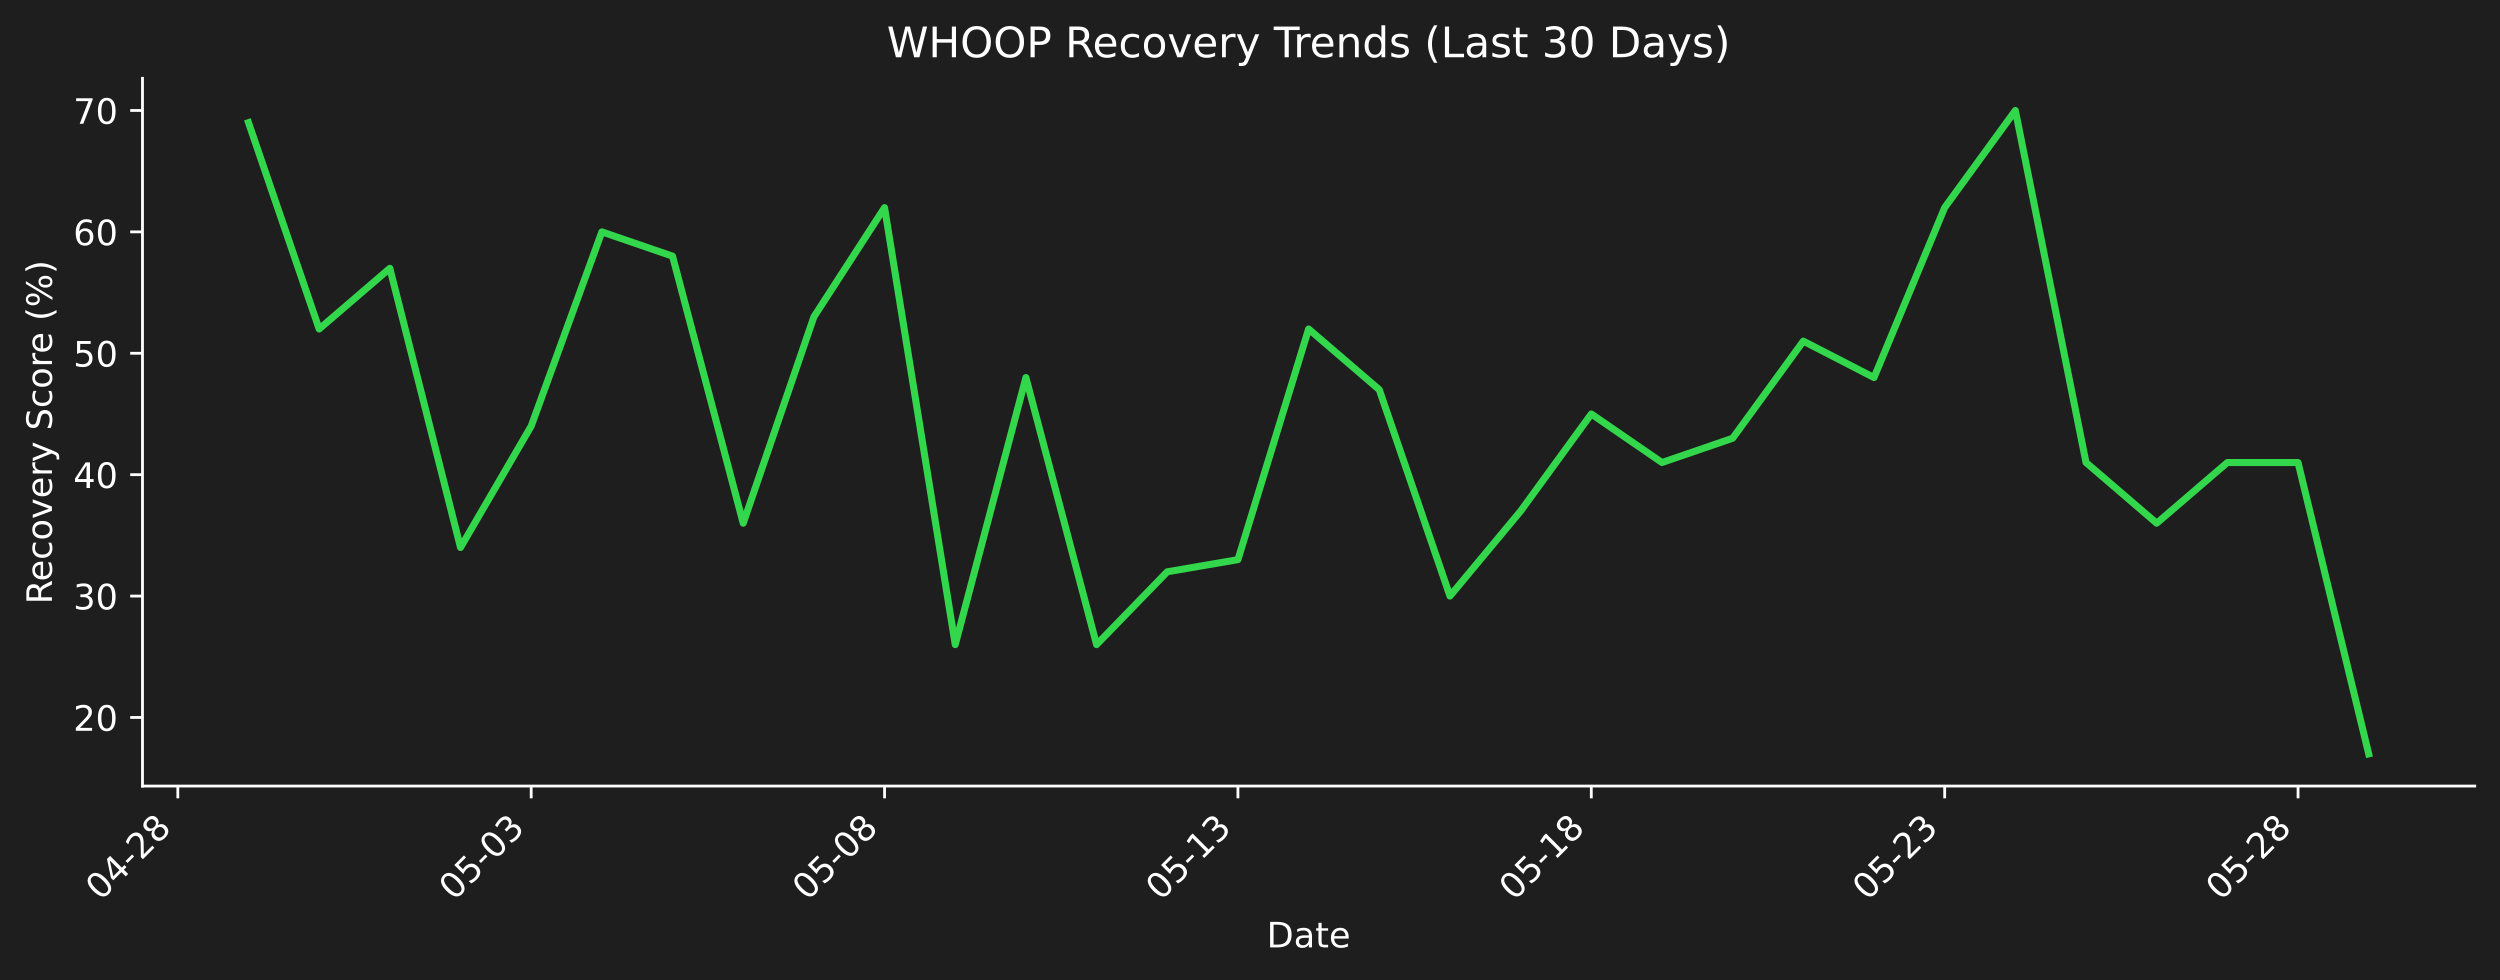
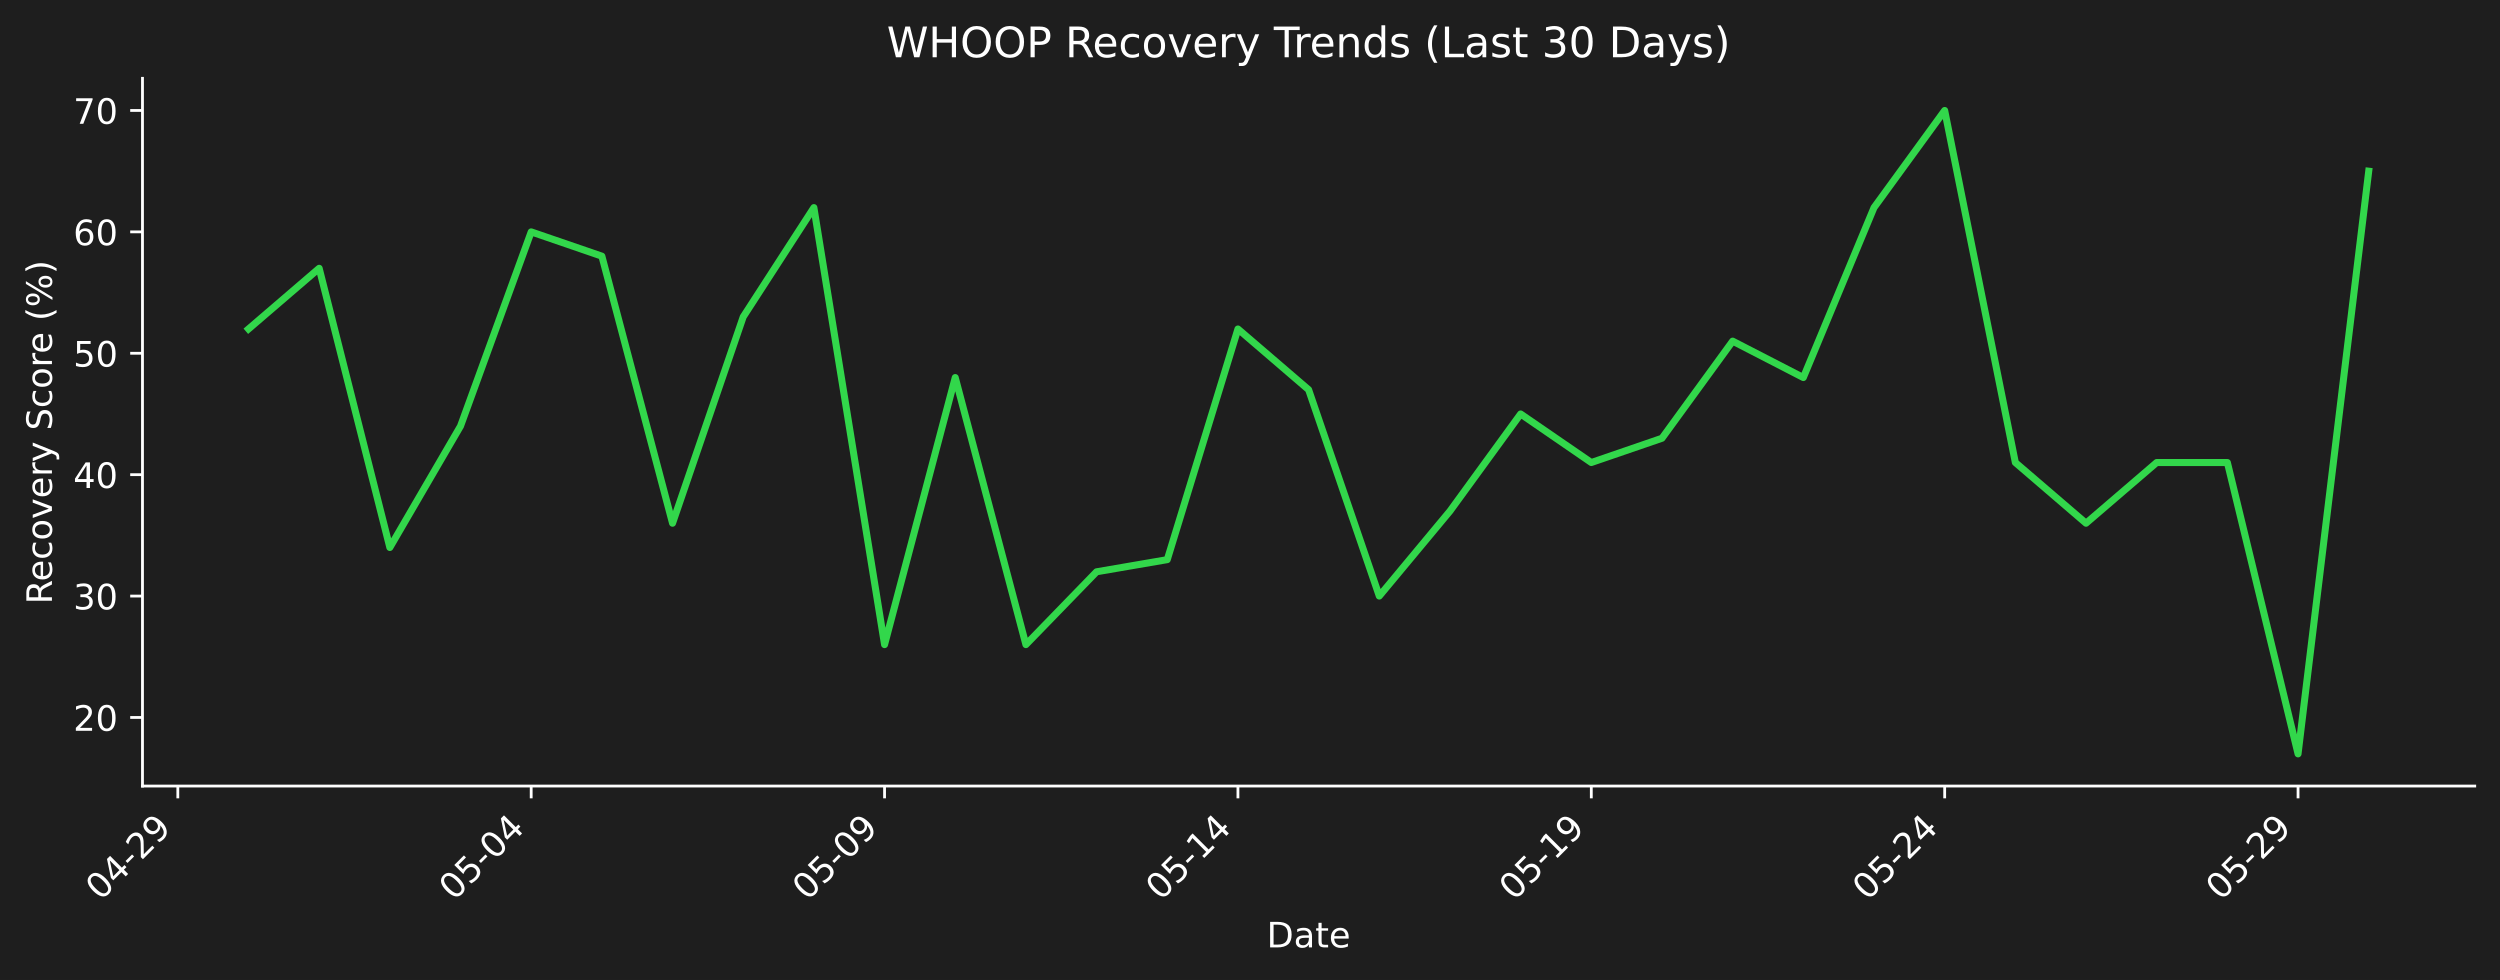
<svg xmlns="http://www.w3.org/2000/svg" xmlns:xlink="http://www.w3.org/1999/xlink" width="712.433pt" height="279.271pt" viewBox="0 0 712.433 279.271" version="1.1">
  <defs>
    <style type="text/css">*{stroke-linejoin: round; stroke-linecap: butt}</style>
  </defs>
  <g id="figure_1">
    <g id="patch_1">
      <path d="M 0 279.271  L 712.433 279.271  L 712.433 0  L 0 0  z " style="fill: #1e1e1e" />
    </g>
    <g id="axes_1">
      <g id="patch_2">
        <path d="M 40.603 224.002  L 705.233 224.002  L 705.233 22.318  L 40.603 22.318  L 40.603 224.002  z " style="fill: none" />
      </g>
      <g id="matplotlib.axis_1">
        <g id="xtick_1">
          <g id="line2d_1">
            <defs>
-               <path id="mf643fff9a1" d="M 0 0  L 0 3.5  " style="stroke: #ffffff; stroke-width: 0.8" />
+               <path id="me370043003" d="M 0 0  L 0 3.5  " style="stroke: #ffffff; stroke-width: 0.8" />
            </defs>
            <g>
-               <use xlink:href="#mf643fff9a1" x="50.673" y="224.002" style="fill: #ffffff; stroke: #ffffff; stroke-width: 0.8" />
+               <use xlink:href="#me370043003" x="50.673" y="224.002" style="fill: #ffffff; stroke: #ffffff; stroke-width: 0.8" />
            </g>
          </g>
          <g id="text_1">
            <g style="fill: #ffffff" transform="translate(28.65574 256.9221) rotate(-45) scale(0.1 -0.1)">
              <defs>
                <path id="DejaVuSans-30" d="M 2034 4250  Q 1547 4250 1301 3770  Q 1056 3291 1056 2328  Q 1056 1369 1301 889  Q 1547 409 2034 409  Q 2525 409 2770 889  Q 3016 1369 3016 2328  Q 3016 3291 2770 3770  Q 2525 4250 2034 4250  z M 2034 4750  Q 2819 4750 3233 4129  Q 3647 3509 3647 2328  Q 3647 1150 3233 529  Q 2819 -91 2034 -91  Q 1250 -91 836 529  Q 422 1150 422 2328  Q 422 3509 836 4129  Q 1250 4750 2034 4750  z " transform="scale(0.015625)" />
                <path id="DejaVuSans-34" d="M 2419 4116  L 825 1625  L 2419 1625  L 2419 4116  z M 2253 4666  L 3047 4666  L 3047 1625  L 3713 1625  L 3713 1100  L 3047 1100  L 3047 0  L 2419 0  L 2419 1100  L 313 1100  L 313 1709  L 2253 4666  z " transform="scale(0.015625)" />
                <path id="DejaVuSans-2d" d="M 313 2009  L 1997 2009  L 1997 1497  L 313 1497  L 313 2009  z " transform="scale(0.015625)" />
                <path id="DejaVuSans-32" d="M 1228 531  L 3431 531  L 3431 0  L 469 0  L 469 531  Q 828 903 1448 1529  Q 2069 2156 2228 2338  Q 2531 2678 2651 2914  Q 2772 3150 2772 3378  Q 2772 3750 2511 3984  Q 2250 4219 1831 4219  Q 1534 4219 1204 4116  Q 875 4013 500 3803  L 500 4441  Q 881 4594 1212 4672  Q 1544 4750 1819 4750  Q 2544 4750 2975 4387  Q 3406 4025 3406 3419  Q 3406 3131 3298 2873  Q 3191 2616 2906 2266  Q 2828 2175 2409 1742  Q 1991 1309 1228 531  z " transform="scale(0.015625)" />
-                 <path id="DejaVuSans-38" d="M 2034 2216  Q 1584 2216 1326 1975  Q 1069 1734 1069 1313  Q 1069 891 1326 650  Q 1584 409 2034 409  Q 2484 409 2743 651  Q 3003 894 3003 1313  Q 3003 1734 2745 1975  Q 2488 2216 2034 2216  z M 1403 2484  Q 997 2584 770 2862  Q 544 3141 544 3541  Q 544 4100 942 4425  Q 1341 4750 2034 4750  Q 2731 4750 3128 4425  Q 3525 4100 3525 3541  Q 3525 3141 3298 2862  Q 3072 2584 2669 2484  Q 3125 2378 3379 2068  Q 3634 1759 3634 1313  Q 3634 634 3220 271  Q 2806 -91 2034 -91  Q 1263 -91 848 271  Q 434 634 434 1313  Q 434 1759 690 2068  Q 947 2378 1403 2484  z M 1172 3481  Q 1172 3119 1398 2916  Q 1625 2713 2034 2713  Q 2441 2713 2670 2916  Q 2900 3119 2900 3481  Q 2900 3844 2670 4047  Q 2441 4250 2034 4250  Q 1625 4250 1398 4047  Q 1172 3844 1172 3481  z " transform="scale(0.015625)" />
+                 <path id="DejaVuSans-39" d="M 703 97  L 703 672  Q 941 559 1184 500  Q 1428 441 1663 441  Q 2288 441 2617 861  Q 2947 1281 2994 2138  Q 2813 1869 2534 1725  Q 2256 1581 1919 1581  Q 1219 1581 811 2004  Q 403 2428 403 3163  Q 403 3881 828 4315  Q 1253 4750 1959 4750  Q 2769 4750 3195 4129  Q 3622 3509 3622 2328  Q 3622 1225 3098 567  Q 2575 -91 1691 -91  Q 1453 -91 1209 -44  Q 966 3 703 97  z M 1959 2075  Q 2384 2075 2632 2365  Q 2881 2656 2881 3163  Q 2881 3666 2632 3958  Q 2384 4250 1959 4250  Q 1534 4250 1286 3958  Q 1038 3666 1038 3163  Q 1038 2656 1286 2365  Q 1534 2075 1959 2075  z " transform="scale(0.015625)" />
              </defs>
              <use xlink:href="#DejaVuSans-30" />
              <use xlink:href="#DejaVuSans-34" transform="translate(63.62305 0)" />
              <use xlink:href="#DejaVuSans-2d" transform="translate(127.2461 0)" />
              <use xlink:href="#DejaVuSans-32" transform="translate(163.3301 0)" />
-               <use xlink:href="#DejaVuSans-38" transform="translate(226.9531 0)" />
+               <use xlink:href="#DejaVuSans-39" transform="translate(226.9531 0)" />
            </g>
          </g>
        </g>
        <g id="xtick_2">
          <g id="line2d_2">
            <g>
-               <use xlink:href="#mf643fff9a1" x="151.375" y="224.002" style="fill: #ffffff; stroke: #ffffff; stroke-width: 0.8" />
+               <use xlink:href="#me370043003" x="151.375" y="224.002" style="fill: #ffffff; stroke: #ffffff; stroke-width: 0.8" />
            </g>
          </g>
          <g id="text_2">
            <g style="fill: #ffffff" transform="translate(129.3573 256.9221) rotate(-45) scale(0.1 -0.1)">
              <defs>
                <path id="DejaVuSans-35" d="M 691 4666  L 3169 4666  L 3169 4134  L 1269 4134  L 1269 2991  Q 1406 3038 1543 3061  Q 1681 3084 1819 3084  Q 2600 3084 3056 2656  Q 3513 2228 3513 1497  Q 3513 744 3044 326  Q 2575 -91 1722 -91  Q 1428 -91 1123 -41  Q 819 9 494 109  L 494 744  Q 775 591 1075 516  Q 1375 441 1709 441  Q 2250 441 2565 725  Q 2881 1009 2881 1497  Q 2881 1984 2565 2268  Q 2250 2553 1709 2553  Q 1456 2553 1204 2497  Q 953 2441 691 2322  L 691 4666  z " transform="scale(0.015625)" />
-                 <path id="DejaVuSans-33" d="M 2597 2516  Q 3050 2419 3304 2112  Q 3559 1806 3559 1356  Q 3559 666 3084 287  Q 2609 -91 1734 -91  Q 1441 -91 1130 -33  Q 819 25 488 141  L 488 750  Q 750 597 1062 519  Q 1375 441 1716 441  Q 2309 441 2620 675  Q 2931 909 2931 1356  Q 2931 1769 2642 2001  Q 2353 2234 1838 2234  L 1294 2234  L 1294 2753  L 1863 2753  Q 2328 2753 2575 2939  Q 2822 3125 2822 3475  Q 2822 3834 2567 4026  Q 2313 4219 1838 4219  Q 1578 4219 1281 4162  Q 984 4106 628 3988  L 628 4550  Q 988 4650 1302 4700  Q 1616 4750 1894 4750  Q 2613 4750 3031 4423  Q 3450 4097 3450 3541  Q 3450 3153 3228 2886  Q 3006 2619 2597 2516  z " transform="scale(0.015625)" />
              </defs>
              <use xlink:href="#DejaVuSans-30" />
              <use xlink:href="#DejaVuSans-35" transform="translate(63.62305 0)" />
              <use xlink:href="#DejaVuSans-2d" transform="translate(127.2461 0)" />
              <use xlink:href="#DejaVuSans-30" transform="translate(163.3301 0)" />
-               <use xlink:href="#DejaVuSans-33" transform="translate(226.9531 0)" />
+               <use xlink:href="#DejaVuSans-34" transform="translate(226.9531 0)" />
            </g>
          </g>
        </g>
        <g id="xtick_3">
          <g id="line2d_3">
            <g>
-               <use xlink:href="#mf643fff9a1" x="252.076" y="224.002" style="fill: #ffffff; stroke: #ffffff; stroke-width: 0.8" />
+               <use xlink:href="#me370043003" x="252.076" y="224.002" style="fill: #ffffff; stroke: #ffffff; stroke-width: 0.8" />
            </g>
          </g>
          <g id="text_3">
            <g style="fill: #ffffff" transform="translate(230.0588 256.9221) rotate(-45) scale(0.1 -0.1)">
              <use xlink:href="#DejaVuSans-30" />
              <use xlink:href="#DejaVuSans-35" transform="translate(63.62305 0)" />
              <use xlink:href="#DejaVuSans-2d" transform="translate(127.2461 0)" />
              <use xlink:href="#DejaVuSans-30" transform="translate(163.3301 0)" />
-               <use xlink:href="#DejaVuSans-38" transform="translate(226.9531 0)" />
+               <use xlink:href="#DejaVuSans-39" transform="translate(226.9531 0)" />
            </g>
          </g>
        </g>
        <g id="xtick_4">
          <g id="line2d_4">
            <g>
-               <use xlink:href="#mf643fff9a1" x="352.778" y="224.002" style="fill: #ffffff; stroke: #ffffff; stroke-width: 0.8" />
+               <use xlink:href="#me370043003" x="352.778" y="224.002" style="fill: #ffffff; stroke: #ffffff; stroke-width: 0.8" />
            </g>
          </g>
          <g id="text_4">
            <g style="fill: #ffffff" transform="translate(330.7603 256.9221) rotate(-45) scale(0.1 -0.1)">
              <defs>
                <path id="DejaVuSans-31" d="M 794 531  L 1825 531  L 1825 4091  L 703 3866  L 703 4441  L 1819 4666  L 2450 4666  L 2450 531  L 3481 531  L 3481 0  L 794 0  L 794 531  z " transform="scale(0.015625)" />
              </defs>
              <use xlink:href="#DejaVuSans-30" />
              <use xlink:href="#DejaVuSans-35" transform="translate(63.62305 0)" />
              <use xlink:href="#DejaVuSans-2d" transform="translate(127.2461 0)" />
              <use xlink:href="#DejaVuSans-31" transform="translate(163.3301 0)" />
-               <use xlink:href="#DejaVuSans-33" transform="translate(226.9531 0)" />
+               <use xlink:href="#DejaVuSans-34" transform="translate(226.9531 0)" />
            </g>
          </g>
        </g>
        <g id="xtick_5">
          <g id="line2d_5">
            <g>
-               <use xlink:href="#mf643fff9a1" x="453.479" y="224.002" style="fill: #ffffff; stroke: #ffffff; stroke-width: 0.8" />
+               <use xlink:href="#me370043003" x="453.479" y="224.002" style="fill: #ffffff; stroke: #ffffff; stroke-width: 0.8" />
            </g>
          </g>
          <g id="text_5">
            <g style="fill: #ffffff" transform="translate(431.4618 256.9221) rotate(-45) scale(0.1 -0.1)">
              <use xlink:href="#DejaVuSans-30" />
              <use xlink:href="#DejaVuSans-35" transform="translate(63.62305 0)" />
              <use xlink:href="#DejaVuSans-2d" transform="translate(127.2461 0)" />
              <use xlink:href="#DejaVuSans-31" transform="translate(163.3301 0)" />
-               <use xlink:href="#DejaVuSans-38" transform="translate(226.9531 0)" />
+               <use xlink:href="#DejaVuSans-39" transform="translate(226.9531 0)" />
            </g>
          </g>
        </g>
        <g id="xtick_6">
          <g id="line2d_6">
            <g>
-               <use xlink:href="#mf643fff9a1" x="554.181" y="224.002" style="fill: #ffffff; stroke: #ffffff; stroke-width: 0.8" />
+               <use xlink:href="#me370043003" x="554.181" y="224.002" style="fill: #ffffff; stroke: #ffffff; stroke-width: 0.8" />
            </g>
          </g>
          <g id="text_6">
            <g style="fill: #ffffff" transform="translate(532.1633 256.9221) rotate(-45) scale(0.1 -0.1)">
              <use xlink:href="#DejaVuSans-30" />
              <use xlink:href="#DejaVuSans-35" transform="translate(63.62305 0)" />
              <use xlink:href="#DejaVuSans-2d" transform="translate(127.2461 0)" />
              <use xlink:href="#DejaVuSans-32" transform="translate(163.3301 0)" />
-               <use xlink:href="#DejaVuSans-33" transform="translate(226.9531 0)" />
+               <use xlink:href="#DejaVuSans-34" transform="translate(226.9531 0)" />
            </g>
          </g>
        </g>
        <g id="xtick_7">
          <g id="line2d_7">
            <g>
-               <use xlink:href="#mf643fff9a1" x="654.882" y="224.002" style="fill: #ffffff; stroke: #ffffff; stroke-width: 0.8" />
+               <use xlink:href="#me370043003" x="654.882" y="224.002" style="fill: #ffffff; stroke: #ffffff; stroke-width: 0.8" />
            </g>
          </g>
          <g id="text_7">
            <g style="fill: #ffffff" transform="translate(632.8648 256.9221) rotate(-45) scale(0.1 -0.1)">
              <use xlink:href="#DejaVuSans-30" />
              <use xlink:href="#DejaVuSans-35" transform="translate(63.62305 0)" />
              <use xlink:href="#DejaVuSans-2d" transform="translate(127.2461 0)" />
              <use xlink:href="#DejaVuSans-32" transform="translate(163.3301 0)" />
-               <use xlink:href="#DejaVuSans-38" transform="translate(226.9531 0)" />
+               <use xlink:href="#DejaVuSans-39" transform="translate(226.9531 0)" />
            </g>
          </g>
        </g>
        <g id="text_8">
          <g style="fill: #ffffff" transform="translate(360.9673 269.9911) scale(0.1 -0.1)">
            <defs>
              <path id="DejaVuSans-44" d="M 1259 4147  L 1259 519  L 2022 519  Q 2988 519 3436 956  Q 3884 1394 3884 2338  Q 3884 3275 3436 3711  Q 2988 4147 2022 4147  L 1259 4147  z M 628 4666  L 1925 4666  Q 3281 4666 3915 4102  Q 4550 3538 4550 2338  Q 4550 1131 3912 565  Q 3275 0 1925 0  L 628 0  L 628 4666  z " transform="scale(0.015625)" />
              <path id="DejaVuSans-61" d="M 2194 1759  Q 1497 1759 1228 1600  Q 959 1441 959 1056  Q 959 750 1161 570  Q 1363 391 1709 391  Q 2188 391 2477 730  Q 2766 1069 2766 1631  L 2766 1759  L 2194 1759  z M 3341 1997  L 3341 0  L 2766 0  L 2766 531  Q 2569 213 2275 61  Q 1981 -91 1556 -91  Q 1019 -91 701 211  Q 384 513 384 1019  Q 384 1609 779 1909  Q 1175 2209 1959 2209  L 2766 2209  L 2766 2266  Q 2766 2663 2505 2880  Q 2244 3097 1772 3097  Q 1472 3097 1187 3025  Q 903 2953 641 2809  L 641 3341  Q 956 3463 1253 3523  Q 1550 3584 1831 3584  Q 2591 3584 2966 3190  Q 3341 2797 3341 1997  z " transform="scale(0.015625)" />
              <path id="DejaVuSans-74" d="M 1172 4494  L 1172 3500  L 2356 3500  L 2356 3053  L 1172 3053  L 1172 1153  Q 1172 725 1289 603  Q 1406 481 1766 481  L 2356 481  L 2356 0  L 1766 0  Q 1100 0 847 248  Q 594 497 594 1153  L 594 3053  L 172 3053  L 172 3500  L 594 3500  L 594 4494  L 1172 4494  z " transform="scale(0.015625)" />
              <path id="DejaVuSans-65" d="M 3597 1894  L 3597 1613  L 953 1613  Q 991 1019 1311 708  Q 1631 397 2203 397  Q 2534 397 2845 478  Q 3156 559 3463 722  L 3463 178  Q 3153 47 2828 -22  Q 2503 -91 2169 -91  Q 1331 -91 842 396  Q 353 884 353 1716  Q 353 2575 817 3079  Q 1281 3584 2069 3584  Q 2775 3584 3186 3129  Q 3597 2675 3597 1894  z M 3022 2063  Q 3016 2534 2758 2815  Q 2500 3097 2075 3097  Q 1594 3097 1305 2825  Q 1016 2553 972 2059  L 3022 2063  z " transform="scale(0.015625)" />
            </defs>
            <use xlink:href="#DejaVuSans-44" />
            <use xlink:href="#DejaVuSans-61" transform="translate(77.00195 0)" />
            <use xlink:href="#DejaVuSans-74" transform="translate(138.2812 0)" />
            <use xlink:href="#DejaVuSans-65" transform="translate(177.4902 0)" />
          </g>
        </g>
      </g>
      <g id="matplotlib.axis_2">
        <g id="ytick_1">
          <g id="line2d_8">
            <defs>
-               <path id="m563ce7767e" d="M 0 0  L -3.5 0  " style="stroke: #ffffff; stroke-width: 0.8" />
+               <path id="m3aec128e6c" d="M 0 0  L -3.5 0  " style="stroke: #ffffff; stroke-width: 0.8" />
            </defs>
            <g>
-               <use xlink:href="#m563ce7767e" x="40.603" y="204.456" style="fill: #ffffff; stroke: #ffffff; stroke-width: 0.8" />
+               <use xlink:href="#m3aec128e6c" x="40.603" y="204.456" style="fill: #ffffff; stroke: #ffffff; stroke-width: 0.8" />
            </g>
          </g>
          <g id="text_9">
            <g style="fill: #ffffff" transform="translate(20.87813 208.2557) scale(0.1 -0.1)">
              <use xlink:href="#DejaVuSans-32" />
              <use xlink:href="#DejaVuSans-30" transform="translate(63.62305 0)" />
            </g>
          </g>
        </g>
        <g id="ytick_2">
          <g id="line2d_9">
            <g>
-               <use xlink:href="#m563ce7767e" x="40.603" y="169.862" style="fill: #ffffff; stroke: #ffffff; stroke-width: 0.8" />
+               <use xlink:href="#m3aec128e6c" x="40.603" y="169.862" style="fill: #ffffff; stroke: #ffffff; stroke-width: 0.8" />
            </g>
          </g>
          <g id="text_10">
            <g style="fill: #ffffff" transform="translate(20.87813 173.6615) scale(0.1 -0.1)">
+               <defs>
+                 <path id="DejaVuSans-33" d="M 2597 2516  Q 3050 2419 3304 2112  Q 3559 1806 3559 1356  Q 3559 666 3084 287  Q 2609 -91 1734 -91  Q 1441 -91 1130 -33  Q 819 25 488 141  L 488 750  Q 750 597 1062 519  Q 1375 441 1716 441  Q 2309 441 2620 675  Q 2931 909 2931 1356  Q 2931 1769 2642 2001  Q 2353 2234 1838 2234  L 1294 2234  L 1294 2753  L 1863 2753  Q 2328 2753 2575 2939  Q 2822 3125 2822 3475  Q 2822 3834 2567 4026  Q 2313 4219 1838 4219  Q 1578 4219 1281 4162  Q 984 4106 628 3988  L 628 4550  Q 988 4650 1302 4700  Q 1616 4750 1894 4750  Q 2613 4750 3031 4423  Q 3450 4097 3450 3541  Q 3450 3153 3228 2886  Q 3006 2619 2597 2516  z " transform="scale(0.015625)" />
+               </defs>
              <use xlink:href="#DejaVuSans-33" />
              <use xlink:href="#DejaVuSans-30" transform="translate(63.62305 0)" />
            </g>
          </g>
        </g>
        <g id="ytick_3">
          <g id="line2d_10">
            <g>
-               <use xlink:href="#m563ce7767e" x="40.603" y="135.268" style="fill: #ffffff; stroke: #ffffff; stroke-width: 0.8" />
+               <use xlink:href="#m3aec128e6c" x="40.603" y="135.268" style="fill: #ffffff; stroke: #ffffff; stroke-width: 0.8" />
            </g>
          </g>
          <g id="text_11">
            <g style="fill: #ffffff" transform="translate(20.87813 139.0673) scale(0.1 -0.1)">
              <use xlink:href="#DejaVuSans-34" />
              <use xlink:href="#DejaVuSans-30" transform="translate(63.62305 0)" />
            </g>
          </g>
        </g>
        <g id="ytick_4">
          <g id="line2d_11">
            <g>
-               <use xlink:href="#m563ce7767e" x="40.603" y="100.674" style="fill: #ffffff; stroke: #ffffff; stroke-width: 0.8" />
+               <use xlink:href="#m3aec128e6c" x="40.603" y="100.674" style="fill: #ffffff; stroke: #ffffff; stroke-width: 0.8" />
            </g>
          </g>
          <g id="text_12">
            <g style="fill: #ffffff" transform="translate(20.87813 104.4732) scale(0.1 -0.1)">
              <use xlink:href="#DejaVuSans-35" />
              <use xlink:href="#DejaVuSans-30" transform="translate(63.62305 0)" />
            </g>
          </g>
        </g>
        <g id="ytick_5">
          <g id="line2d_12">
            <g>
-               <use xlink:href="#m563ce7767e" x="40.603" y="66.08" style="fill: #ffffff; stroke: #ffffff; stroke-width: 0.8" />
+               <use xlink:href="#m3aec128e6c" x="40.603" y="66.08" style="fill: #ffffff; stroke: #ffffff; stroke-width: 0.8" />
            </g>
          </g>
          <g id="text_13">
            <g style="fill: #ffffff" transform="translate(20.87813 69.87898) scale(0.1 -0.1)">
              <defs>
                <path id="DejaVuSans-36" d="M 2113 2584  Q 1688 2584 1439 2293  Q 1191 2003 1191 1497  Q 1191 994 1439 701  Q 1688 409 2113 409  Q 2538 409 2786 701  Q 3034 994 3034 1497  Q 3034 2003 2786 2293  Q 2538 2584 2113 2584  z M 3366 4563  L 3366 3988  Q 3128 4100 2886 4159  Q 2644 4219 2406 4219  Q 1781 4219 1451 3797  Q 1122 3375 1075 2522  Q 1259 2794 1537 2939  Q 1816 3084 2150 3084  Q 2853 3084 3261 2657  Q 3669 2231 3669 1497  Q 3669 778 3244 343  Q 2819 -91 2113 -91  Q 1303 -91 875 529  Q 447 1150 447 2328  Q 447 3434 972 4092  Q 1497 4750 2381 4750  Q 2619 4750 2861 4703  Q 3103 4656 3366 4563  z " transform="scale(0.015625)" />
              </defs>
              <use xlink:href="#DejaVuSans-36" />
              <use xlink:href="#DejaVuSans-30" transform="translate(63.62305 0)" />
            </g>
          </g>
        </g>
        <g id="ytick_6">
          <g id="line2d_13">
            <g>
-               <use xlink:href="#m563ce7767e" x="40.603" y="31.486" style="fill: #ffffff; stroke: #ffffff; stroke-width: 0.8" />
+               <use xlink:href="#m3aec128e6c" x="40.603" y="31.486" style="fill: #ffffff; stroke: #ffffff; stroke-width: 0.8" />
            </g>
          </g>
          <g id="text_14">
            <g style="fill: #ffffff" transform="translate(20.87813 35.2848) scale(0.1 -0.1)">
              <defs>
                <path id="DejaVuSans-37" d="M 525 4666  L 3525 4666  L 3525 4397  L 1831 0  L 1172 0  L 2766 4134  L 525 4134  L 525 4666  z " transform="scale(0.015625)" />
              </defs>
              <use xlink:href="#DejaVuSans-37" />
              <use xlink:href="#DejaVuSans-30" transform="translate(63.62305 0)" />
            </g>
          </g>
        </g>
        <g id="text_15">
          <g style="fill: #ffffff" transform="translate(14.79844 172.1781) rotate(-90) scale(0.1 -0.1)">
            <defs>
              <path id="DejaVuSans-52" d="M 2841 2188  Q 3044 2119 3236 1894  Q 3428 1669 3622 1275  L 4263 0  L 3584 0  L 2988 1197  Q 2756 1666 2539 1819  Q 2322 1972 1947 1972  L 1259 1972  L 1259 0  L 628 0  L 628 4666  L 2053 4666  Q 2853 4666 3247 4331  Q 3641 3997 3641 3322  Q 3641 2881 3436 2590  Q 3231 2300 2841 2188  z M 1259 4147  L 1259 2491  L 2053 2491  Q 2509 2491 2742 2702  Q 2975 2913 2975 3322  Q 2975 3731 2742 3939  Q 2509 4147 2053 4147  L 1259 4147  z " transform="scale(0.015625)" />
              <path id="DejaVuSans-63" d="M 3122 3366  L 3122 2828  Q 2878 2963 2633 3030  Q 2388 3097 2138 3097  Q 1578 3097 1268 2742  Q 959 2388 959 1747  Q 959 1106 1268 751  Q 1578 397 2138 397  Q 2388 397 2633 464  Q 2878 531 3122 666  L 3122 134  Q 2881 22 2623 -34  Q 2366 -91 2075 -91  Q 1284 -91 818 406  Q 353 903 353 1747  Q 353 2603 823 3093  Q 1294 3584 2113 3584  Q 2378 3584 2631 3529  Q 2884 3475 3122 3366  z " transform="scale(0.015625)" />
              <path id="DejaVuSans-6f" d="M 1959 3097  Q 1497 3097 1228 2736  Q 959 2375 959 1747  Q 959 1119 1226 758  Q 1494 397 1959 397  Q 2419 397 2687 759  Q 2956 1122 2956 1747  Q 2956 2369 2687 2733  Q 2419 3097 1959 3097  z M 1959 3584  Q 2709 3584 3137 3096  Q 3566 2609 3566 1747  Q 3566 888 3137 398  Q 2709 -91 1959 -91  Q 1206 -91 779 398  Q 353 888 353 1747  Q 353 2609 779 3096  Q 1206 3584 1959 3584  z " transform="scale(0.015625)" />
              <path id="DejaVuSans-76" d="M 191 3500  L 800 3500  L 1894 563  L 2988 3500  L 3597 3500  L 2284 0  L 1503 0  L 191 3500  z " transform="scale(0.015625)" />
              <path id="DejaVuSans-72" d="M 2631 2963  Q 2534 3019 2420 3045  Q 2306 3072 2169 3072  Q 1681 3072 1420 2755  Q 1159 2438 1159 1844  L 1159 0  L 581 0  L 581 3500  L 1159 3500  L 1159 2956  Q 1341 3275 1631 3429  Q 1922 3584 2338 3584  Q 2397 3584 2469 3576  Q 2541 3569 2628 3553  L 2631 2963  z " transform="scale(0.015625)" />
              <path id="DejaVuSans-79" d="M 2059 -325  Q 1816 -950 1584 -1140  Q 1353 -1331 966 -1331  L 506 -1331  L 506 -850  L 844 -850  Q 1081 -850 1212 -737  Q 1344 -625 1503 -206  L 1606 56  L 191 3500  L 800 3500  L 1894 763  L 2988 3500  L 3597 3500  L 2059 -325  z " transform="scale(0.015625)" />
              <path id="DejaVuSans-20" transform="scale(0.015625)" />
              <path id="DejaVuSans-53" d="M 3425 4513  L 3425 3897  Q 3066 4069 2747 4153  Q 2428 4238 2131 4238  Q 1616 4238 1336 4038  Q 1056 3838 1056 3469  Q 1056 3159 1242 3001  Q 1428 2844 1947 2747  L 2328 2669  Q 3034 2534 3370 2195  Q 3706 1856 3706 1288  Q 3706 609 3251 259  Q 2797 -91 1919 -91  Q 1588 -91 1214 -16  Q 841 59 441 206  L 441 856  Q 825 641 1194 531  Q 1563 422 1919 422  Q 2459 422 2753 634  Q 3047 847 3047 1241  Q 3047 1584 2836 1778  Q 2625 1972 2144 2069  L 1759 2144  Q 1053 2284 737 2584  Q 422 2884 422 3419  Q 422 4038 858 4394  Q 1294 4750 2059 4750  Q 2388 4750 2728 4690  Q 3069 4631 3425 4513  z " transform="scale(0.015625)" />
              <path id="DejaVuSans-28" d="M 1984 4856  Q 1566 4138 1362 3434  Q 1159 2731 1159 2009  Q 1159 1288 1364 580  Q 1569 -128 1984 -844  L 1484 -844  Q 1016 -109 783 600  Q 550 1309 550 2009  Q 550 2706 781 3412  Q 1013 4119 1484 4856  L 1984 4856  z " transform="scale(0.015625)" />
              <path id="DejaVuSans-25" d="M 4653 2053  Q 4381 2053 4226 1822  Q 4072 1591 4072 1178  Q 4072 772 4226 539  Q 4381 306 4653 306  Q 4919 306 5073 539  Q 5228 772 5228 1178  Q 5228 1588 5073 1820  Q 4919 2053 4653 2053  z M 4653 2450  Q 5147 2450 5437 2106  Q 5728 1763 5728 1178  Q 5728 594 5436 251  Q 5144 -91 4653 -91  Q 4153 -91 3862 251  Q 3572 594 3572 1178  Q 3572 1766 3864 2108  Q 4156 2450 4653 2450  z M 1428 4353  Q 1159 4353 1004 4120  Q 850 3888 850 3481  Q 850 3069 1003 2837  Q 1156 2606 1428 2606  Q 1700 2606 1854 2837  Q 2009 3069 2009 3481  Q 2009 3884 1853 4118  Q 1697 4353 1428 4353  z M 4250 4750  L 4750 4750  L 1831 -91  L 1331 -91  L 4250 4750  z M 1428 4750  Q 1922 4750 2215 4408  Q 2509 4066 2509 3481  Q 2509 2891 2217 2550  Q 1925 2209 1428 2209  Q 931 2209 642 2551  Q 353 2894 353 3481  Q 353 4063 643 4406  Q 934 4750 1428 4750  z " transform="scale(0.015625)" />
              <path id="DejaVuSans-29" d="M 513 4856  L 1013 4856  Q 1481 4119 1714 3412  Q 1947 2706 1947 2009  Q 1947 1309 1714 600  Q 1481 -109 1013 -844  L 513 -844  Q 928 -128 1133 580  Q 1338 1288 1338 2009  Q 1338 2731 1133 3434  Q 928 4138 513 4856  z " transform="scale(0.015625)" />
            </defs>
            <use xlink:href="#DejaVuSans-52" />
            <use xlink:href="#DejaVuSans-65" transform="translate(64.98242 0)" />
            <use xlink:href="#DejaVuSans-63" transform="translate(126.5059 0)" />
            <use xlink:href="#DejaVuSans-6f" transform="translate(181.4863 0)" />
            <use xlink:href="#DejaVuSans-76" transform="translate(242.668 0)" />
            <use xlink:href="#DejaVuSans-65" transform="translate(301.8477 0)" />
            <use xlink:href="#DejaVuSans-72" transform="translate(363.3711 0)" />
            <use xlink:href="#DejaVuSans-79" transform="translate(404.4844 0)" />
            <use xlink:href="#DejaVuSans-20" transform="translate(463.6641 0)" />
            <use xlink:href="#DejaVuSans-53" transform="translate(495.4512 0)" />
            <use xlink:href="#DejaVuSans-63" transform="translate(558.9277 0)" />
            <use xlink:href="#DejaVuSans-6f" transform="translate(613.9082 0)" />
            <use xlink:href="#DejaVuSans-72" transform="translate(675.0898 0)" />
            <use xlink:href="#DejaVuSans-65" transform="translate(713.9531 0)" />
            <use xlink:href="#DejaVuSans-20" transform="translate(775.4766 0)" />
            <use xlink:href="#DejaVuSans-28" transform="translate(807.2637 0)" />
            <use xlink:href="#DejaVuSans-25" transform="translate(846.2773 0)" />
            <use xlink:href="#DejaVuSans-29" transform="translate(941.2969 0)" />
          </g>
        </g>
      </g>
      <g id="line2d_14">
-         <path d="M 70.814 34.945  L 90.954 93.755  L 111.094 76.458  L 131.234 156.025  L 151.375 121.43  L 171.515 66.08  L 191.655 72.999  L 211.796 149.106  L 231.936 90.296  L 252.076 59.161  L 272.217 183.7  L 292.357 107.593  L 312.497 183.7  L 332.638 162.943  L 352.778 159.484  L 372.918 93.755  L 393.058 111.052  L 413.199 169.862  L 433.339 145.646  L 453.479 117.971  L 473.62 131.809  L 493.76 124.89  L 513.9 97.215  L 534.041 107.593  L 554.181 59.161  L 574.321 31.486  L 594.461 131.809  L 614.602 149.106  L 634.742 131.809  L 654.882 131.809  L 675.023 214.835  " clip-path="url(#pe133bab360)" style="fill: none; stroke: #32d74b; stroke-width: 2; stroke-linecap: square" />
+         <path d="M 70.814 93.755  L 90.954 76.458  L 111.094 156.025  L 131.234 121.43  L 151.375 66.08  L 171.515 72.999  L 191.655 149.106  L 211.796 90.296  L 231.936 59.161  L 252.076 183.7  L 272.217 107.593  L 292.357 183.7  L 312.497 162.943  L 332.638 159.484  L 352.778 93.755  L 372.918 111.052  L 393.058 169.862  L 413.199 145.646  L 433.339 117.971  L 453.479 131.809  L 473.62 124.89  L 493.76 97.215  L 513.9 107.593  L 534.041 59.161  L 554.181 31.486  L 574.321 131.809  L 594.461 149.106  L 614.602 131.809  L 634.742 131.809  L 654.882 214.835  L 675.023 48.783  " clip-path="url(#p0f5d5e1fbc)" style="fill: none; stroke: #32d74b; stroke-width: 2; stroke-linecap: square" />
      </g>
      <g id="patch_3">
        <path d="M 40.603 224.002  L 40.603 22.318  " style="fill: none; stroke: #ffffff; stroke-width: 0.8; stroke-linejoin: miter; stroke-linecap: square" />
      </g>
      <g id="patch_4">
        <path d="M 40.603 224.002  L 705.233 224.002  " style="fill: none; stroke: #ffffff; stroke-width: 0.8; stroke-linejoin: miter; stroke-linecap: square" />
      </g>
      <g id="text_16">
        <g style="fill: #ffffff" transform="translate(252.7241 16.31812) scale(0.12 -0.12)">
          <defs>
            <path id="DejaVuSans-57" d="M 213 4666  L 850 4666  L 1831 722  L 2809 4666  L 3519 4666  L 4500 722  L 5478 4666  L 6119 4666  L 4947 0  L 4153 0  L 3169 4050  L 2175 0  L 1381 0  L 213 4666  z " transform="scale(0.015625)" />
            <path id="DejaVuSans-48" d="M 628 4666  L 1259 4666  L 1259 2753  L 3553 2753  L 3553 4666  L 4184 4666  L 4184 0  L 3553 0  L 3553 2222  L 1259 2222  L 1259 0  L 628 0  L 628 4666  z " transform="scale(0.015625)" />
            <path id="DejaVuSans-4f" d="M 2522 4238  Q 1834 4238 1429 3725  Q 1025 3213 1025 2328  Q 1025 1447 1429 934  Q 1834 422 2522 422  Q 3209 422 3611 934  Q 4013 1447 4013 2328  Q 4013 3213 3611 3725  Q 3209 4238 2522 4238  z M 2522 4750  Q 3503 4750 4090 4092  Q 4678 3434 4678 2328  Q 4678 1225 4090 567  Q 3503 -91 2522 -91  Q 1538 -91 948 565  Q 359 1222 359 2328  Q 359 3434 948 4092  Q 1538 4750 2522 4750  z " transform="scale(0.015625)" />
            <path id="DejaVuSans-50" d="M 1259 4147  L 1259 2394  L 2053 2394  Q 2494 2394 2734 2622  Q 2975 2850 2975 3272  Q 2975 3691 2734 3919  Q 2494 4147 2053 4147  L 1259 4147  z M 628 4666  L 2053 4666  Q 2838 4666 3239 4311  Q 3641 3956 3641 3272  Q 3641 2581 3239 2228  Q 2838 1875 2053 1875  L 1259 1875  L 1259 0  L 628 0  L 628 4666  z " transform="scale(0.015625)" />
            <path id="DejaVuSans-54" d="M -19 4666  L 3928 4666  L 3928 4134  L 2272 4134  L 2272 0  L 1638 0  L 1638 4134  L -19 4134  L -19 4666  z " transform="scale(0.015625)" />
            <path id="DejaVuSans-6e" d="M 3513 2113  L 3513 0  L 2938 0  L 2938 2094  Q 2938 2591 2744 2837  Q 2550 3084 2163 3084  Q 1697 3084 1428 2787  Q 1159 2491 1159 1978  L 1159 0  L 581 0  L 581 3500  L 1159 3500  L 1159 2956  Q 1366 3272 1645 3428  Q 1925 3584 2291 3584  Q 2894 3584 3203 3211  Q 3513 2838 3513 2113  z " transform="scale(0.015625)" />
            <path id="DejaVuSans-64" d="M 2906 2969  L 2906 4863  L 3481 4863  L 3481 0  L 2906 0  L 2906 525  Q 2725 213 2448 61  Q 2172 -91 1784 -91  Q 1150 -91 751 415  Q 353 922 353 1747  Q 353 2572 751 3078  Q 1150 3584 1784 3584  Q 2172 3584 2448 3432  Q 2725 3281 2906 2969  z M 947 1747  Q 947 1113 1208 752  Q 1469 391 1925 391  Q 2381 391 2643 752  Q 2906 1113 2906 1747  Q 2906 2381 2643 2742  Q 2381 3103 1925 3103  Q 1469 3103 1208 2742  Q 947 2381 947 1747  z " transform="scale(0.015625)" />
            <path id="DejaVuSans-73" d="M 2834 3397  L 2834 2853  Q 2591 2978 2328 3040  Q 2066 3103 1784 3103  Q 1356 3103 1142 2972  Q 928 2841 928 2578  Q 928 2378 1081 2264  Q 1234 2150 1697 2047  L 1894 2003  Q 2506 1872 2764 1633  Q 3022 1394 3022 966  Q 3022 478 2636 193  Q 2250 -91 1575 -91  Q 1294 -91 989 -36  Q 684 19 347 128  L 347 722  Q 666 556 975 473  Q 1284 391 1588 391  Q 1994 391 2212 530  Q 2431 669 2431 922  Q 2431 1156 2273 1281  Q 2116 1406 1581 1522  L 1381 1569  Q 847 1681 609 1914  Q 372 2147 372 2553  Q 372 3047 722 3315  Q 1072 3584 1716 3584  Q 2034 3584 2315 3537  Q 2597 3491 2834 3397  z " transform="scale(0.015625)" />
            <path id="DejaVuSans-4c" d="M 628 4666  L 1259 4666  L 1259 531  L 3531 531  L 3531 0  L 628 0  L 628 4666  z " transform="scale(0.015625)" />
          </defs>
          <use xlink:href="#DejaVuSans-57" />
          <use xlink:href="#DejaVuSans-48" transform="translate(98.87695 0)" />
          <use xlink:href="#DejaVuSans-4f" transform="translate(174.0723 0)" />
          <use xlink:href="#DejaVuSans-4f" transform="translate(252.7832 0)" />
          <use xlink:href="#DejaVuSans-50" transform="translate(331.4941 0)" />
          <use xlink:href="#DejaVuSans-20" transform="translate(391.7969 0)" />
          <use xlink:href="#DejaVuSans-52" transform="translate(423.584 0)" />
          <use xlink:href="#DejaVuSans-65" transform="translate(488.5664 0)" />
          <use xlink:href="#DejaVuSans-63" transform="translate(550.0898 0)" />
          <use xlink:href="#DejaVuSans-6f" transform="translate(605.0703 0)" />
          <use xlink:href="#DejaVuSans-76" transform="translate(666.252 0)" />
          <use xlink:href="#DejaVuSans-65" transform="translate(725.4316 0)" />
          <use xlink:href="#DejaVuSans-72" transform="translate(786.9551 0)" />
          <use xlink:href="#DejaVuSans-79" transform="translate(828.0684 0)" />
          <use xlink:href="#DejaVuSans-20" transform="translate(887.248 0)" />
          <use xlink:href="#DejaVuSans-54" transform="translate(919.0352 0)" />
          <use xlink:href="#DejaVuSans-72" transform="translate(965.3691 0)" />
          <use xlink:href="#DejaVuSans-65" transform="translate(1004.232 0)" />
          <use xlink:href="#DejaVuSans-6e" transform="translate(1065.756 0)" />
          <use xlink:href="#DejaVuSans-64" transform="translate(1129.135 0)" />
          <use xlink:href="#DejaVuSans-73" transform="translate(1192.611 0)" />
          <use xlink:href="#DejaVuSans-20" transform="translate(1244.711 0)" />
          <use xlink:href="#DejaVuSans-28" transform="translate(1276.498 0)" />
          <use xlink:href="#DejaVuSans-4c" transform="translate(1315.512 0)" />
          <use xlink:href="#DejaVuSans-61" transform="translate(1371.225 0)" />
          <use xlink:href="#DejaVuSans-73" transform="translate(1432.504 0)" />
          <use xlink:href="#DejaVuSans-74" transform="translate(1484.604 0)" />
          <use xlink:href="#DejaVuSans-20" transform="translate(1523.812 0)" />
          <use xlink:href="#DejaVuSans-33" transform="translate(1555.6 0)" />
          <use xlink:href="#DejaVuSans-30" transform="translate(1619.223 0)" />
          <use xlink:href="#DejaVuSans-20" transform="translate(1682.846 0)" />
          <use xlink:href="#DejaVuSans-44" transform="translate(1714.633 0)" />
          <use xlink:href="#DejaVuSans-61" transform="translate(1791.635 0)" />
          <use xlink:href="#DejaVuSans-79" transform="translate(1852.914 0)" />
          <use xlink:href="#DejaVuSans-73" transform="translate(1912.094 0)" />
          <use xlink:href="#DejaVuSans-29" transform="translate(1964.193 0)" />
        </g>
      </g>
    </g>
  </g>
  <defs>
-     <clipPath id="pe133bab360">
+     <clipPath id="p0f5d5e1fbc">
      <rect x="40.603" y="22.318" width="664.63" height="201.684" />
    </clipPath>
  </defs>
</svg>
